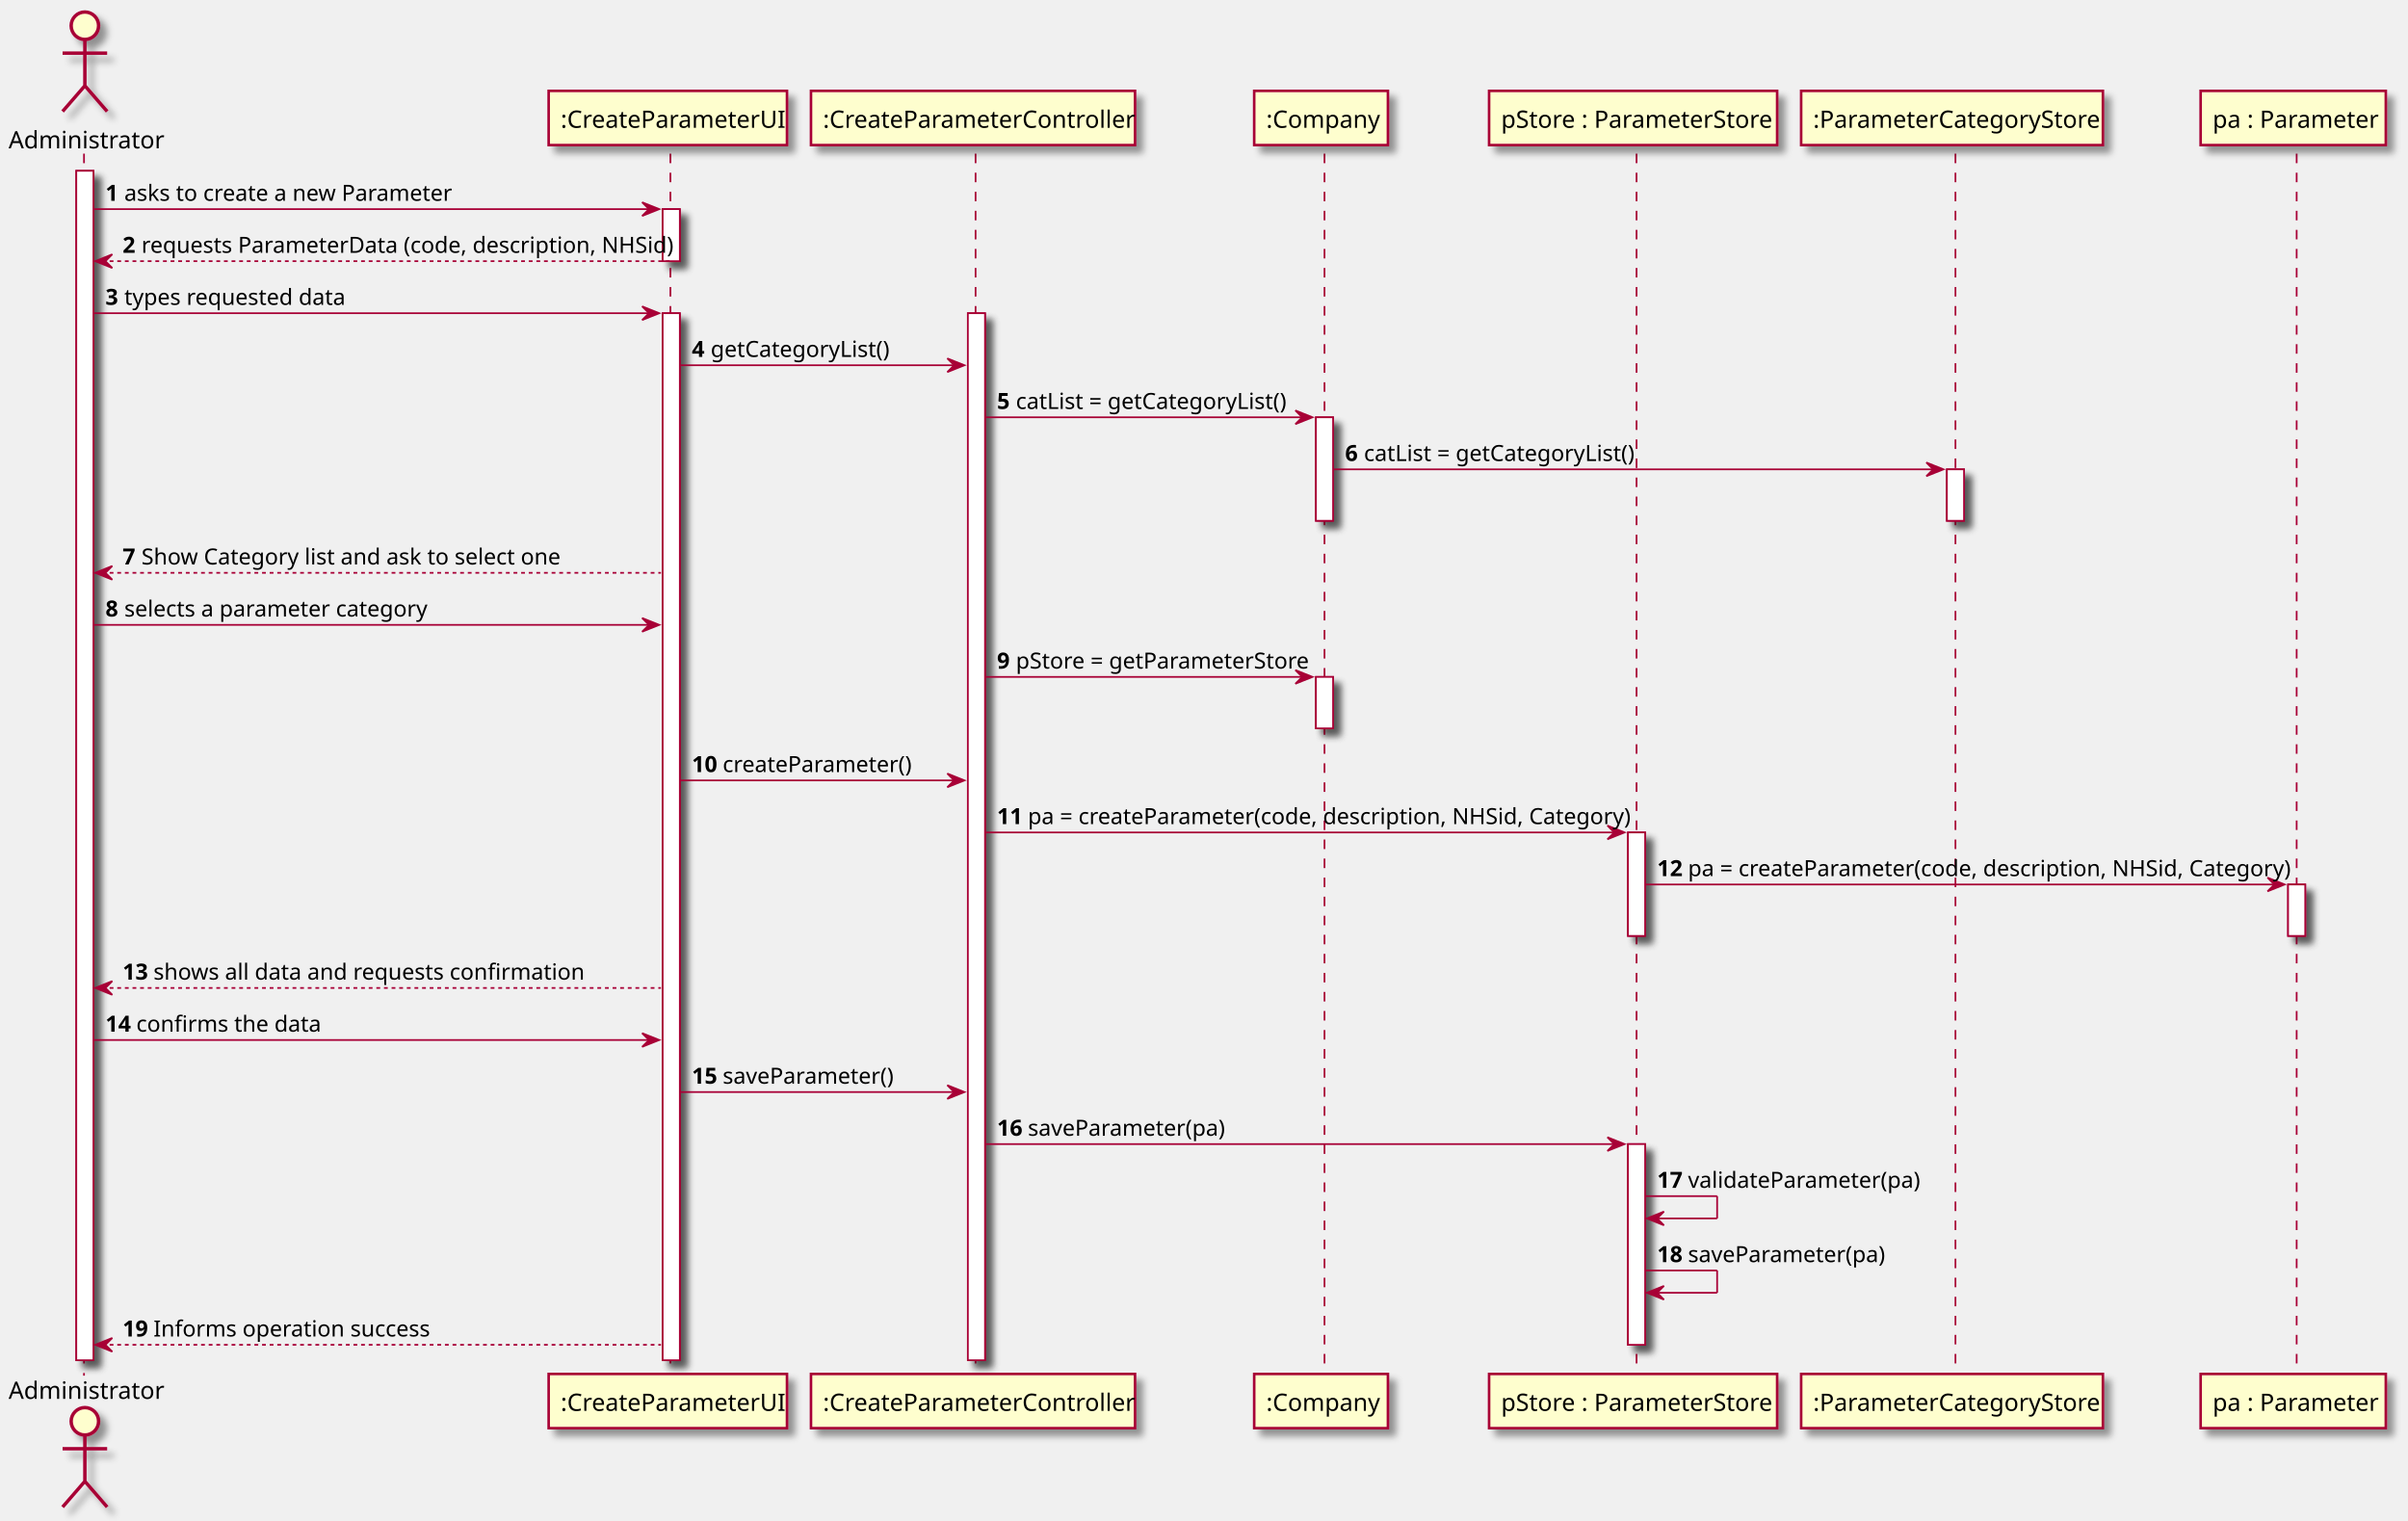
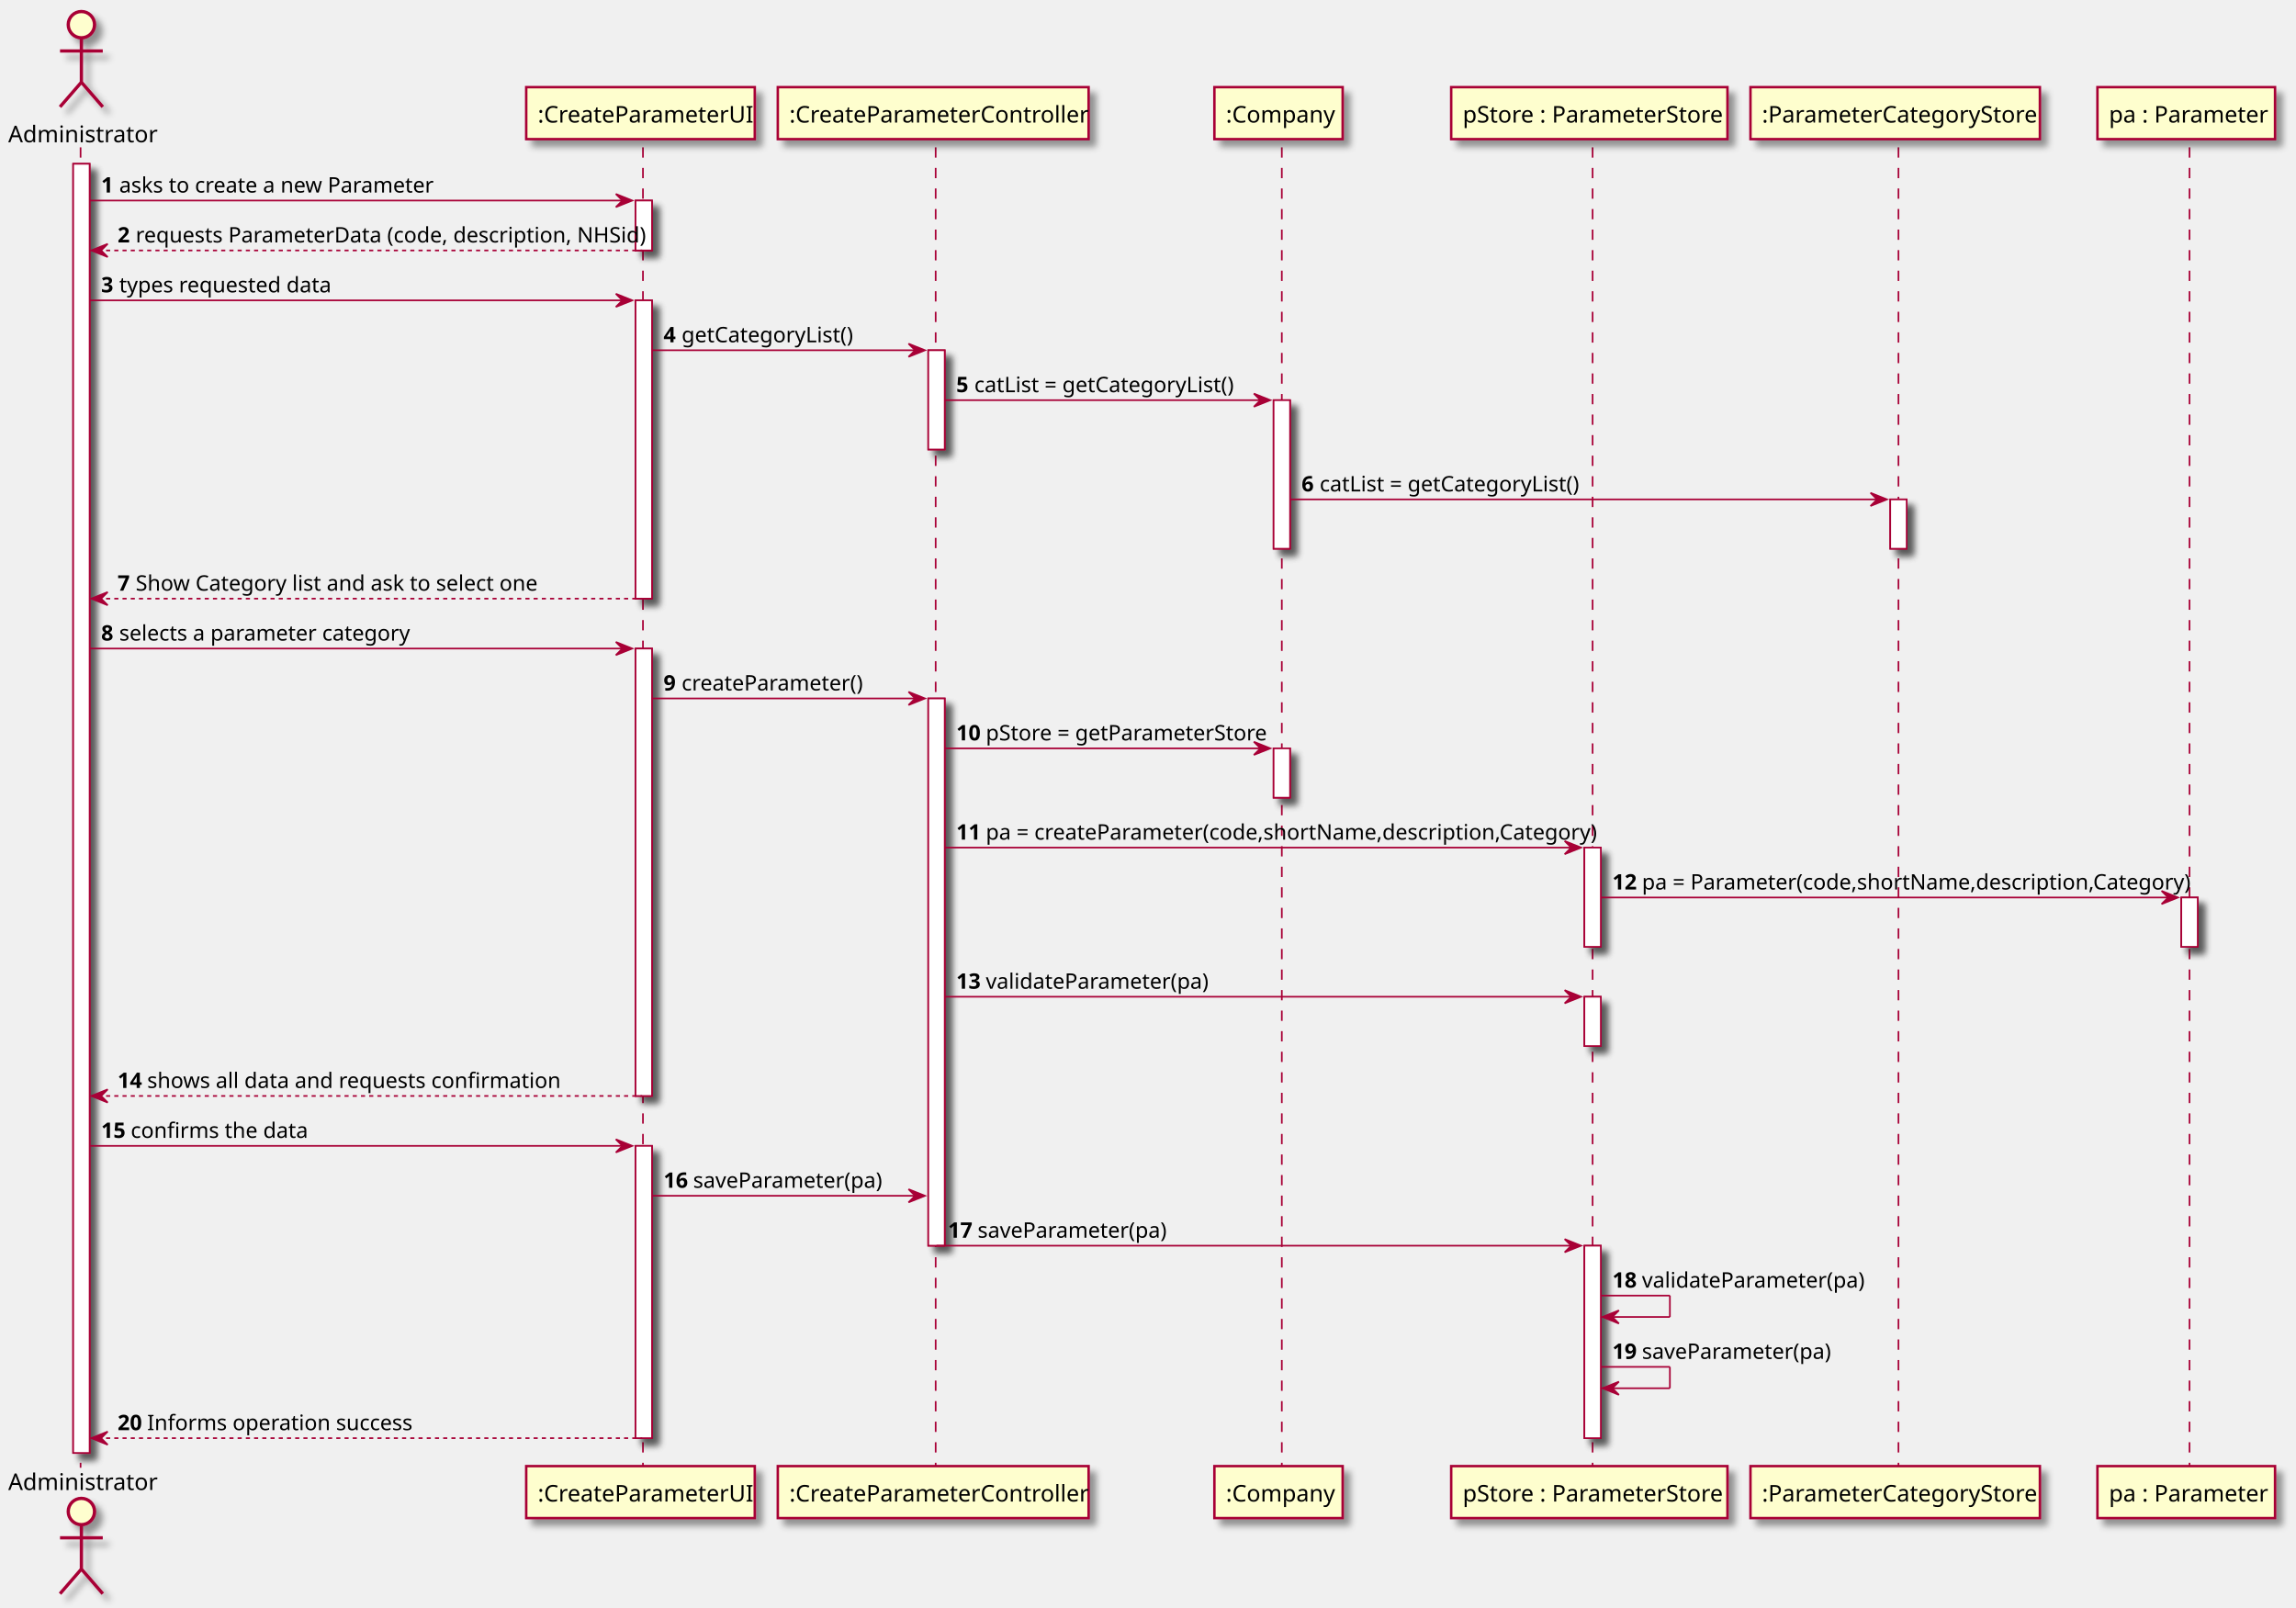
- <svg xmlns="http://www.w3.org/2000/svg" contentScriptType="application/ecmascript" contentStyleType="text/css" height="798.3px" preserveAspectRatio="none" style="width:1264px;height:798px;" version="1.1" viewBox="0 0 1264 798" width="1264.5px" zoomAndPan="magnify">
+ <svg xmlns="http://www.w3.org/2000/svg" contentScriptType="application/ecmascript" contentStyleType="text/css" height="782.4px" preserveAspectRatio="none" style="width:1117px;height:782px;" version="1.1" viewBox="0 0 1117 782" width="1117.6px" zoomAndPan="magnify">
  <defs>
-     <filter height="300%" id="foco5n15mwvui" width="300%" x="-1" y="-1">
-       <feGaussianBlur result="blurOut" stdDeviation="1.8" />
+     <filter height="300%" id="f11ubrimwa6bqv" width="300%" x="-1" y="-1">
+       <feGaussianBlur result="blurOut" stdDeviation="1.6" />
      <feColorMatrix in="blurOut" result="blurOut2" type="matrix" values="0 0 0 0 0 0 0 0 0 0 0 0 0 0 0 0 0 0 .4 0" />
-       <feOffset dx="3.6" dy="3.6" in="blurOut2" result="blurOut3" />
+       <feOffset dx="3.2" dy="3.2" in="blurOut2" result="blurOut3" />
      <feBlend in="SourceGraphic" in2="blurOut3" mode="normal" />
    </filter>
  </defs>
  <g>
-     <rect fill="#FFFFFF" filter="url(#foco5n15mwvui)" height="624.312" style="stroke:#A80036;stroke-width:0.9;" width="9" x="40.05" y="89.648" />
-     <rect fill="#FFFFFF" filter="url(#foco5n15mwvui)" height="27.316" style="stroke:#A80036;stroke-width:0.9;" width="9" x="347.85" y="109.765" />
-     <rect fill="#FFFFFF" filter="url(#foco5n15mwvui)" height="549.562" style="stroke:#A80036;stroke-width:0.9;" width="9" x="347.85" y="164.398" />
-     <rect fill="#FFFFFF" filter="url(#foco5n15mwvui)" height="549.562" style="stroke:#A80036;stroke-width:0.9;" width="9" x="508.05" y="164.398" />
-     <rect fill="#FFFFFF" filter="url(#foco5n15mwvui)" height="54.316" style="stroke:#A80036;stroke-width:0.9;" width="9" x="690.75" y="219.03" />
-     <rect fill="#FFFFFF" filter="url(#foco5n15mwvui)" height="27" style="stroke:#A80036;stroke-width:0.9;" width="9" x="690.75" y="355.296" />
-     <rect fill="#FFFFFF" filter="url(#foco5n15mwvui)" height="54.316" style="stroke:#A80036;stroke-width:0.9;" width="9" x="854.55" y="436.929" />
-     <rect fill="#FFFFFF" filter="url(#foco5n15mwvui)" height="105.349" style="stroke:#A80036;stroke-width:0.9;" width="9" x="854.55" y="600.511" />
-     <rect fill="#FFFFFF" filter="url(#foco5n15mwvui)" height="27" style="stroke:#A80036;stroke-width:0.9;" width="9" x="1021.95" y="246.347" />
-     <rect fill="#FFFFFF" filter="url(#foco5n15mwvui)" height="27" style="stroke:#A80036;stroke-width:0.9;" width="9" x="1201.05" y="464.245" />
-     <line style="stroke:#A80036;stroke-width:0.9;stroke-dasharray:5.0,5.0;" x1="44.1" x2="44.1" y1="80.648" y2="722.06" />
-     <line style="stroke:#A80036;stroke-width:0.9;stroke-dasharray:5.0,5.0;" x1="351.9" x2="351.9" y1="80.648" y2="722.06" />
-     <line style="stroke:#A80036;stroke-width:0.9;stroke-dasharray:5.0,5.0;" x1="512.1" x2="512.1" y1="80.648" y2="722.06" />
-     <line style="stroke:#A80036;stroke-width:0.9;stroke-dasharray:5.0,5.0;" x1="695.25" x2="695.25" y1="80.648" y2="722.06" />
-     <line style="stroke:#A80036;stroke-width:0.9;stroke-dasharray:5.0,5.0;" x1="859.05" x2="859.05" y1="80.648" y2="722.06" />
-     <line style="stroke:#A80036;stroke-width:0.9;stroke-dasharray:5.0,5.0;" x1="1026.45" x2="1026.45" y1="80.648" y2="722.06" />
-     <line style="stroke:#A80036;stroke-width:0.9;stroke-dasharray:5.0,5.0;" x1="1205.55" x2="1205.55" y1="80.648" y2="722.06" />
-     <text fill="#000000" font-family="sans-serif" font-size="12.6" lengthAdjust="spacing" textLength="74.7" x="4.5" y="77.88">Administrator</text>
-     <ellipse cx="44.55" cy="13.5" fill="#FEFECE" filter="url(#foco5n15mwvui)" rx="7.2" ry="7.2" style="stroke:#A80036;stroke-width:1.8;" />
-     <path d="M44.55,20.7 L44.55,45 M32.85,27.9 L56.25,27.9 M44.55,45 L32.85,58.5 M44.55,45 L56.25,58.5 " fill="none" filter="url(#foco5n15mwvui)" style="stroke:#A80036;stroke-width:1.8;" />
-     <text fill="#000000" font-family="sans-serif" font-size="12.6" lengthAdjust="spacing" textLength="74.7" x="4.5" y="734.24">Administrator</text>
-     <ellipse cx="44.55" cy="746.009" fill="#FEFECE" filter="url(#foco5n15mwvui)" rx="7.2" ry="7.2" style="stroke:#A80036;stroke-width:1.8;" />
-     <path d="M44.55,753.209 L44.55,777.509 M32.85,760.409 L56.25,760.409 M44.55,777.509 L32.85,791.009 M44.55,777.509 L56.25,791.009 " fill="none" filter="url(#foco5n15mwvui)" style="stroke:#A80036;stroke-width:1.8;" />
-     <rect fill="#FEFECE" filter="url(#foco5n15mwvui)" height="28.448" style="stroke:#A80036;stroke-width:1.35;" width="125.1" x="288" y="47.7" />
-     <text fill="#000000" font-family="sans-serif" font-size="12.6" lengthAdjust="spacing" textLength="112.5" x="294.3" y="67.08">:CreateParameterUI</text>
-     <rect fill="#FEFECE" filter="url(#foco5n15mwvui)" height="28.448" style="stroke:#A80036;stroke-width:1.35;" width="125.1" x="288" y="721.16" />
-     <text fill="#000000" font-family="sans-serif" font-size="12.6" lengthAdjust="spacing" textLength="112.5" x="294.3" y="740.54">:CreateParameterUI</text>
-     <rect fill="#FEFECE" filter="url(#foco5n15mwvui)" height="28.448" style="stroke:#A80036;stroke-width:1.35;" width="170.1" x="425.7" y="47.7" />
-     <text fill="#000000" font-family="sans-serif" font-size="12.6" lengthAdjust="spacing" textLength="157.5" x="432" y="67.08">:CreateParameterController</text>
-     <rect fill="#FEFECE" filter="url(#foco5n15mwvui)" height="28.448" style="stroke:#A80036;stroke-width:1.35;" width="170.1" x="425.7" y="721.16" />
-     <text fill="#000000" font-family="sans-serif" font-size="12.6" lengthAdjust="spacing" textLength="157.5" x="432" y="740.54">:CreateParameterController</text>
-     <rect fill="#FEFECE" filter="url(#foco5n15mwvui)" height="28.448" style="stroke:#A80036;stroke-width:1.35;" width="70.2" x="658.35" y="47.7" />
-     <text fill="#000000" font-family="sans-serif" font-size="12.6" lengthAdjust="spacing" textLength="57.6" x="664.65" y="67.08">:Company</text>
-     <rect fill="#FEFECE" filter="url(#foco5n15mwvui)" height="28.448" style="stroke:#A80036;stroke-width:1.35;" width="70.2" x="658.35" y="721.16" />
-     <text fill="#000000" font-family="sans-serif" font-size="12.6" lengthAdjust="spacing" textLength="57.6" x="664.65" y="740.54">:Company</text>
-     <rect fill="#FEFECE" filter="url(#foco5n15mwvui)" height="28.448" style="stroke:#A80036;stroke-width:1.35;" width="151.2" x="781.65" y="47.7" />
-     <text fill="#000000" font-family="sans-serif" font-size="12.6" lengthAdjust="spacing" textLength="138.6" x="787.95" y="67.08">pStore : ParameterStore</text>
-     <rect fill="#FEFECE" filter="url(#foco5n15mwvui)" height="28.448" style="stroke:#A80036;stroke-width:1.35;" width="151.2" x="781.65" y="721.16" />
-     <text fill="#000000" font-family="sans-serif" font-size="12.6" lengthAdjust="spacing" textLength="138.6" x="787.95" y="740.54">pStore : ParameterStore</text>
-     <rect fill="#FEFECE" filter="url(#foco5n15mwvui)" height="28.448" style="stroke:#A80036;stroke-width:1.35;" width="158.4" x="945.45" y="47.7" />
-     <text fill="#000000" font-family="sans-serif" font-size="12.6" lengthAdjust="spacing" textLength="145.8" x="951.75" y="67.08">:ParameterCategoryStore</text>
-     <rect fill="#FEFECE" filter="url(#foco5n15mwvui)" height="28.448" style="stroke:#A80036;stroke-width:1.35;" width="158.4" x="945.45" y="721.16" />
-     <text fill="#000000" font-family="sans-serif" font-size="12.6" lengthAdjust="spacing" textLength="145.8" x="951.75" y="740.54">:ParameterCategoryStore</text>
-     <rect fill="#FEFECE" filter="url(#foco5n15mwvui)" height="28.448" style="stroke:#A80036;stroke-width:1.35;" width="97.2" x="1155.15" y="47.7" />
-     <text fill="#000000" font-family="sans-serif" font-size="12.6" lengthAdjust="spacing" textLength="84.6" x="1161.45" y="67.08">pa : Parameter</text>
-     <rect fill="#FEFECE" filter="url(#foco5n15mwvui)" height="28.448" style="stroke:#A80036;stroke-width:1.35;" width="97.2" x="1155.15" y="721.16" />
-     <text fill="#000000" font-family="sans-serif" font-size="12.6" lengthAdjust="spacing" textLength="84.6" x="1161.45" y="740.54">pa : Parameter</text>
-     <rect fill="#FFFFFF" filter="url(#foco5n15mwvui)" height="624.312" style="stroke:#A80036;stroke-width:0.9;" width="9" x="40.05" y="89.648" />
-     <rect fill="#FFFFFF" filter="url(#foco5n15mwvui)" height="27.316" style="stroke:#A80036;stroke-width:0.9;" width="9" x="347.85" y="109.765" />
-     <rect fill="#FFFFFF" filter="url(#foco5n15mwvui)" height="549.562" style="stroke:#A80036;stroke-width:0.9;" width="9" x="347.85" y="164.398" />
-     <rect fill="#FFFFFF" filter="url(#foco5n15mwvui)" height="549.562" style="stroke:#A80036;stroke-width:0.9;" width="9" x="508.05" y="164.398" />
-     <rect fill="#FFFFFF" filter="url(#foco5n15mwvui)" height="54.316" style="stroke:#A80036;stroke-width:0.9;" width="9" x="690.75" y="219.03" />
-     <rect fill="#FFFFFF" filter="url(#foco5n15mwvui)" height="27" style="stroke:#A80036;stroke-width:0.9;" width="9" x="690.75" y="355.296" />
-     <rect fill="#FFFFFF" filter="url(#foco5n15mwvui)" height="54.316" style="stroke:#A80036;stroke-width:0.9;" width="9" x="854.55" y="436.929" />
-     <rect fill="#FFFFFF" filter="url(#foco5n15mwvui)" height="105.349" style="stroke:#A80036;stroke-width:0.9;" width="9" x="854.55" y="600.511" />
-     <rect fill="#FFFFFF" filter="url(#foco5n15mwvui)" height="27" style="stroke:#A80036;stroke-width:0.9;" width="9" x="1021.95" y="246.347" />
-     <rect fill="#FFFFFF" filter="url(#foco5n15mwvui)" height="27" style="stroke:#A80036;stroke-width:0.9;" width="9" x="1201.05" y="464.245" />
-     <polygon fill="#A80036" points="337.05,106.165,346.05,109.765,337.05,113.365,340.65,109.765" style="stroke:#A80036;stroke-width:0.9;" />
-     <line style="stroke:#A80036;stroke-width:0.9;" x1="49.05" x2="342.45" y1="109.765" y2="109.765" />
-     <text fill="#000000" font-family="sans-serif" font-size="11.7" font-weight="bold" lengthAdjust="spacing" textLength="6.3" x="55.35" y="105.394">1</text>
-     <text fill="#000000" font-family="sans-serif" font-size="11.7" lengthAdjust="spacing" textLength="166.5" x="65.25" y="105.394">asks to create a new Parameter</text>
-     <polygon fill="#A80036" points="58.95,133.481,49.95,137.081,58.95,140.681,55.35,137.081" style="stroke:#A80036;stroke-width:0.9;" />
-     <line style="stroke:#A80036;stroke-width:0.9;stroke-dasharray:2.0,2.0;" x1="53.55" x2="351.45" y1="137.081" y2="137.081" />
-     <text fill="#000000" font-family="sans-serif" font-size="11.7" font-weight="bold" lengthAdjust="spacing" textLength="6.3" x="64.35" y="132.71">2</text>
-     <text fill="#000000" font-family="sans-serif" font-size="11.7" lengthAdjust="spacing" textLength="267.3" x="74.25" y="132.71">requests ParameterData (code, description, NHSid)</text>
-     <polygon fill="#A80036" points="337.05,160.798,346.05,164.398,337.05,167.998,340.65,164.398" style="stroke:#A80036;stroke-width:0.9;" />
-     <line style="stroke:#A80036;stroke-width:0.9;" x1="49.05" x2="342.45" y1="164.398" y2="164.398" />
-     <text fill="#000000" font-family="sans-serif" font-size="11.7" font-weight="bold" lengthAdjust="spacing" textLength="6.3" x="55.35" y="160.027">3</text>
-     <text fill="#000000" font-family="sans-serif" font-size="11.7" lengthAdjust="spacing" textLength="109.8" x="65.25" y="160.027">types requested data</text>
-     <polygon fill="#A80036" points="497.25,188.114,506.25,191.714,497.25,195.314,500.85,191.714" style="stroke:#A80036;stroke-width:0.9;" />
-     <line style="stroke:#A80036;stroke-width:0.9;" x1="356.85" x2="502.65" y1="191.714" y2="191.714" />
-     <text fill="#000000" font-family="sans-serif" font-size="11.7" font-weight="bold" lengthAdjust="spacing" textLength="6.3" x="363.15" y="187.343">4</text>
-     <text fill="#000000" font-family="sans-serif" font-size="11.7" lengthAdjust="spacing" textLength="89.1" x="373.05" y="187.343">getCategoryList()</text>
-     <polygon fill="#A80036" points="679.95,215.43,688.95,219.03,679.95,222.631,683.55,219.03" style="stroke:#A80036;stroke-width:0.9;" />
-     <line style="stroke:#A80036;stroke-width:0.9;" x1="517.05" x2="685.35" y1="219.03" y2="219.03" />
-     <text fill="#000000" font-family="sans-serif" font-size="11.7" font-weight="bold" lengthAdjust="spacing" textLength="6.3" x="523.35" y="214.66">5</text>
-     <text fill="#000000" font-family="sans-serif" font-size="11.7" lengthAdjust="spacing" textLength="138.6" x="533.25" y="214.66">catList = getCategoryList()</text>
-     <polygon fill="#A80036" points="1011.15,242.747,1020.15,246.347,1011.15,249.947,1014.75,246.347" style="stroke:#A80036;stroke-width:0.9;" />
-     <line style="stroke:#A80036;stroke-width:0.9;" x1="699.75" x2="1016.55" y1="246.347" y2="246.347" />
-     <text fill="#000000" font-family="sans-serif" font-size="11.7" font-weight="bold" lengthAdjust="spacing" textLength="6.3" x="706.05" y="241.976">6</text>
-     <text fill="#000000" font-family="sans-serif" font-size="11.7" lengthAdjust="spacing" textLength="138.6" x="715.95" y="241.976">catList = getCategoryList()</text>
-     <polygon fill="#A80036" points="58.95,297.063,49.95,300.663,58.95,304.263,55.35,300.663" style="stroke:#A80036;stroke-width:0.9;" />
-     <line style="stroke:#A80036;stroke-width:0.9;stroke-dasharray:2.0,2.0;" x1="53.55" x2="346.95" y1="300.663" y2="300.663" />
-     <text fill="#000000" font-family="sans-serif" font-size="11.7" font-weight="bold" lengthAdjust="spacing" textLength="6.3" x="64.35" y="296.293">7</text>
-     <text fill="#000000" font-family="sans-serif" font-size="11.7" lengthAdjust="spacing" textLength="214.2" x="74.25" y="296.293">Show Category list and ask to select one</text>
-     <polygon fill="#A80036" points="337.05,324.38,346.05,327.98,337.05,331.58,340.65,327.98" style="stroke:#A80036;stroke-width:0.9;" />
-     <line style="stroke:#A80036;stroke-width:0.9;" x1="49.05" x2="342.45" y1="327.98" y2="327.98" />
-     <text fill="#000000" font-family="sans-serif" font-size="11.7" font-weight="bold" lengthAdjust="spacing" textLength="6.3" x="55.35" y="323.609">8</text>
-     <text fill="#000000" font-family="sans-serif" font-size="11.7" lengthAdjust="spacing" textLength="152.1" x="65.25" y="323.609">selects a parameter category</text>
-     <polygon fill="#A80036" points="679.95,351.696,688.95,355.296,679.95,358.896,683.55,355.296" style="stroke:#A80036;stroke-width:0.9;" />
-     <line style="stroke:#A80036;stroke-width:0.9;" x1="517.05" x2="685.35" y1="355.296" y2="355.296" />
-     <text fill="#000000" font-family="sans-serif" font-size="11.7" font-weight="bold" lengthAdjust="spacing" textLength="6.3" x="523.35" y="350.925">9</text>
-     <text fill="#000000" font-family="sans-serif" font-size="11.7" lengthAdjust="spacing" textLength="146.7" x="533.25" y="350.925">pStore = getParameterStore</text>
-     <polygon fill="#A80036" points="497.25,406.012,506.25,409.613,497.25,413.212,500.85,409.613" style="stroke:#A80036;stroke-width:0.9;" />
-     <line style="stroke:#A80036;stroke-width:0.9;" x1="356.85" x2="502.65" y1="409.613" y2="409.613" />
-     <text fill="#000000" font-family="sans-serif" font-size="11.7" font-weight="bold" lengthAdjust="spacing" textLength="12.6" x="363.15" y="405.242">10</text>
-     <text fill="#000000" font-family="sans-serif" font-size="11.7" lengthAdjust="spacing" textLength="93.6" x="379.35" y="405.242">createParameter()</text>
-     <polygon fill="#A80036" points="843.75,433.329,852.75,436.929,843.75,440.529,847.35,436.929" style="stroke:#A80036;stroke-width:0.9;" />
-     <line style="stroke:#A80036;stroke-width:0.9;" x1="517.05" x2="849.15" y1="436.929" y2="436.929" />
-     <text fill="#000000" font-family="sans-serif" font-size="11.7" font-weight="bold" lengthAdjust="spacing" textLength="12.6" x="523.35" y="432.558">11</text>
-     <text fill="#000000" font-family="sans-serif" font-size="11.7" lengthAdjust="spacing" textLength="304.2" x="539.55" y="432.558">pa = createParameter(code, description, NHSid, Category)</text>
-     <polygon fill="#A80036" points="1190.25,460.645,1199.25,464.245,1190.25,467.845,1193.85,464.245" style="stroke:#A80036;stroke-width:0.9;" />
-     <line style="stroke:#A80036;stroke-width:0.9;" x1="863.55" x2="1195.65" y1="464.245" y2="464.245" />
-     <text fill="#000000" font-family="sans-serif" font-size="11.7" font-weight="bold" lengthAdjust="spacing" textLength="12.6" x="869.85" y="459.875">12</text>
-     <text fill="#000000" font-family="sans-serif" font-size="11.7" lengthAdjust="spacing" textLength="304.2" x="886.05" y="459.875">pa = createParameter(code, description, NHSid, Category)</text>
-     <polygon fill="#A80036" points="58.95,514.962,49.95,518.562,58.95,522.162,55.35,518.562" style="stroke:#A80036;stroke-width:0.9;" />
-     <line style="stroke:#A80036;stroke-width:0.9;stroke-dasharray:2.0,2.0;" x1="53.55" x2="346.95" y1="518.562" y2="518.562" />
-     <text fill="#000000" font-family="sans-serif" font-size="11.7" font-weight="bold" lengthAdjust="spacing" textLength="12.6" x="64.35" y="514.191">13</text>
-     <text fill="#000000" font-family="sans-serif" font-size="11.7" lengthAdjust="spacing" textLength="212.4" x="80.55" y="514.191">shows all data and requests confirmation</text>
-     <polygon fill="#A80036" points="337.05,542.278,346.05,545.878,337.05,549.478,340.65,545.878" style="stroke:#A80036;stroke-width:0.9;" />
-     <line style="stroke:#A80036;stroke-width:0.9;" x1="49.05" x2="342.45" y1="545.878" y2="545.878" />
-     <text fill="#000000" font-family="sans-serif" font-size="11.7" font-weight="bold" lengthAdjust="spacing" textLength="12.6" x="55.35" y="541.507">14</text>
-     <text fill="#000000" font-family="sans-serif" font-size="11.7" lengthAdjust="spacing" textLength="90" x="71.55" y="541.507">confirms the data</text>
-     <polygon fill="#A80036" points="497.25,569.595,506.25,573.194,497.25,576.794,500.85,573.194" style="stroke:#A80036;stroke-width:0.9;" />
-     <line style="stroke:#A80036;stroke-width:0.9;" x1="356.85" x2="502.65" y1="573.194" y2="573.194" />
-     <text fill="#000000" font-family="sans-serif" font-size="11.7" font-weight="bold" lengthAdjust="spacing" textLength="12.6" x="363.15" y="568.824">15</text>
-     <text fill="#000000" font-family="sans-serif" font-size="11.7" lengthAdjust="spacing" textLength="84.6" x="379.35" y="568.824">saveParameter()</text>
-     <polygon fill="#A80036" points="843.75,596.911,852.75,600.511,843.75,604.111,847.35,600.511" style="stroke:#A80036;stroke-width:0.9;" />
-     <line style="stroke:#A80036;stroke-width:0.9;" x1="517.05" x2="849.15" y1="600.511" y2="600.511" />
-     <text fill="#000000" font-family="sans-serif" font-size="11.7" font-weight="bold" lengthAdjust="spacing" textLength="12.6" x="523.35" y="596.14">16</text>
-     <text fill="#000000" font-family="sans-serif" font-size="11.7" lengthAdjust="spacing" textLength="97.2" x="539.55" y="596.14">saveParameter(pa)</text>
-     <line style="stroke:#A80036;stroke-width:0.9;" x1="863.55" x2="901.35" y1="627.827" y2="627.827" />
-     <line style="stroke:#A80036;stroke-width:0.9;" x1="901.35" x2="901.35" y1="627.827" y2="639.527" />
-     <line style="stroke:#A80036;stroke-width:0.9;" x1="864.45" x2="901.35" y1="639.527" y2="639.527" />
-     <polygon fill="#A80036" points="873.45,635.927,864.45,639.527,873.45,643.127,869.85,639.527" style="stroke:#A80036;stroke-width:0.9;" />
-     <text fill="#000000" font-family="sans-serif" font-size="11.7" font-weight="bold" lengthAdjust="spacing" textLength="12.6" x="869.85" y="623.457">17</text>
-     <text fill="#000000" font-family="sans-serif" font-size="11.7" lengthAdjust="spacing" textLength="112.5" x="886.05" y="623.457">validateParameter(pa)</text>
-     <line style="stroke:#A80036;stroke-width:0.9;" x1="863.55" x2="901.35" y1="666.844" y2="666.844" />
-     <line style="stroke:#A80036;stroke-width:0.9;" x1="901.35" x2="901.35" y1="666.844" y2="678.544" />
-     <line style="stroke:#A80036;stroke-width:0.9;" x1="864.45" x2="901.35" y1="678.544" y2="678.544" />
-     <polygon fill="#A80036" points="873.45,674.944,864.45,678.544,873.45,682.144,869.85,678.544" style="stroke:#A80036;stroke-width:0.9;" />
-     <text fill="#000000" font-family="sans-serif" font-size="11.7" font-weight="bold" lengthAdjust="spacing" textLength="12.6" x="869.85" y="662.473">18</text>
-     <text fill="#000000" font-family="sans-serif" font-size="11.7" lengthAdjust="spacing" textLength="97.2" x="886.05" y="662.473">saveParameter(pa)</text>
-     <polygon fill="#A80036" points="58.95,702.26,49.95,705.86,58.95,709.46,55.35,705.86" style="stroke:#A80036;stroke-width:0.9;" />
-     <line style="stroke:#A80036;stroke-width:0.9;stroke-dasharray:2.0,2.0;" x1="53.55" x2="346.95" y1="705.86" y2="705.86" />
-     <text fill="#000000" font-family="sans-serif" font-size="11.7" font-weight="bold" lengthAdjust="spacing" textLength="12.6" x="64.35" y="701.489">19</text>
-     <text fill="#000000" font-family="sans-serif" font-size="11.7" lengthAdjust="spacing" textLength="136.8" x="80.55" y="701.489">Informs operation success</text>
+     <rect fill="#FFFFFF" filter="url(#f11ubrimwa6bqv)" height="627.225" style="stroke:#A80036;stroke-width:0.8;" width="8" x="35.6" y="79.688" />
+     <rect fill="#FFFFFF" filter="url(#f11ubrimwa6bqv)" height="24.281" style="stroke:#A80036;stroke-width:0.8;" width="8" x="309.2" y="97.569" />
+     <rect fill="#FFFFFF" filter="url(#f11ubrimwa6bqv)" height="145.125" style="stroke:#A80036;stroke-width:0.8;" width="8" x="309.2" y="146.131" />
+     <rect fill="#FFFFFF" filter="url(#f11ubrimwa6bqv)" height="217.688" style="stroke:#A80036;stroke-width:0.8;" width="8" x="309.2" y="315.538" />
+     <rect fill="#FFFFFF" filter="url(#f11ubrimwa6bqv)" height="142.206" style="stroke:#A80036;stroke-width:0.8;" width="8" x="309.2" y="557.506" />
+     <rect fill="#FFFFFF" filter="url(#f11ubrimwa6bqv)" height="48.281" style="stroke:#A80036;stroke-width:0.8;" width="8" x="451.6" y="170.412" />
+     <rect fill="#FFFFFF" filter="url(#f11ubrimwa6bqv)" height="266.25" style="stroke:#A80036;stroke-width:0.8;" width="8" x="451.6" y="339.819" />
+     <rect fill="#FFFFFF" filter="url(#f11ubrimwa6bqv)" height="72.281" style="stroke:#A80036;stroke-width:0.8;" width="8" x="619.6" y="194.694" />
+     <rect fill="#FFFFFF" filter="url(#f11ubrimwa6bqv)" height="24" style="stroke:#A80036;stroke-width:0.8;" width="8" x="619.6" y="364.1" />
+     <rect fill="#FFFFFF" filter="url(#f11ubrimwa6bqv)" height="48.281" style="stroke:#A80036;stroke-width:0.8;" width="8" x="770.8" y="412.381" />
+     <rect fill="#FFFFFF" filter="url(#f11ubrimwa6bqv)" height="24" style="stroke:#A80036;stroke-width:0.8;" width="8" x="770.8" y="484.944" />
+     <rect fill="#FFFFFF" filter="url(#f11ubrimwa6bqv)" height="93.644" style="stroke:#A80036;stroke-width:0.8;" width="8" x="770.8" y="606.069" />
+     <rect fill="#FFFFFF" filter="url(#f11ubrimwa6bqv)" height="24" style="stroke:#A80036;stroke-width:0.8;" width="8" x="919.6" y="242.975" />
+     <rect fill="#FFFFFF" filter="url(#f11ubrimwa6bqv)" height="24" style="stroke:#A80036;stroke-width:0.8;" width="8" x="1061.2" y="436.663" />
+     <line style="stroke:#A80036;stroke-width:0.8;stroke-dasharray:5.0,5.0;" x1="39.2" x2="39.2" y1="71.688" y2="714.112" />
+     <line style="stroke:#A80036;stroke-width:0.8;stroke-dasharray:5.0,5.0;" x1="312.8" x2="312.8" y1="71.688" y2="714.112" />
+     <line style="stroke:#A80036;stroke-width:0.8;stroke-dasharray:5.0,5.0;" x1="455.2" x2="455.2" y1="71.688" y2="714.112" />
+     <line style="stroke:#A80036;stroke-width:0.8;stroke-dasharray:5.0,5.0;" x1="623.6" x2="623.6" y1="71.688" y2="714.112" />
+     <line style="stroke:#A80036;stroke-width:0.8;stroke-dasharray:5.0,5.0;" x1="774.8" x2="774.8" y1="71.688" y2="714.112" />
+     <line style="stroke:#A80036;stroke-width:0.8;stroke-dasharray:5.0,5.0;" x1="923.6" x2="923.6" y1="71.688" y2="714.112" />
+     <line style="stroke:#A80036;stroke-width:0.8;stroke-dasharray:5.0,5.0;" x1="1065.2" x2="1065.2" y1="71.688" y2="714.112" />
+     <text fill="#000000" font-family="sans-serif" font-size="11.2" lengthAdjust="spacing" textLength="66.4" x="4" y="69.227">Administrator</text>
+     <ellipse cx="39.6" cy="12" fill="#FEFECE" filter="url(#f11ubrimwa6bqv)" rx="6.4" ry="6.4" style="stroke:#A80036;stroke-width:1.6;" />
+     <path d="M39.6,18.4 L39.6,40 M29.2,24.8 L50,24.8 M39.6,40 L29.2,52 M39.6,40 L50,52 " fill="none" filter="url(#f11ubrimwa6bqv)" style="stroke:#A80036;stroke-width:1.6;" />
+     <text fill="#000000" font-family="sans-serif" font-size="11.2" lengthAdjust="spacing" textLength="66.4" x="4" y="724.939">Administrator</text>
+     <ellipse cx="39.6" cy="735.4" fill="#FEFECE" filter="url(#f11ubrimwa6bqv)" rx="6.4" ry="6.4" style="stroke:#A80036;stroke-width:1.6;" />
+     <path d="M39.6,741.8 L39.6,763.4 M29.2,748.2 L50,748.2 M39.6,763.4 L29.2,775.4 M39.6,763.4 L50,775.4 " fill="none" filter="url(#f11ubrimwa6bqv)" style="stroke:#A80036;stroke-width:1.6;" />
+     <rect fill="#FEFECE" filter="url(#f11ubrimwa6bqv)" height="25.288" style="stroke:#A80036;stroke-width:1.2;" width="111.2" x="256" y="42.4" />
+     <text fill="#000000" font-family="sans-serif" font-size="11.2" lengthAdjust="spacing" textLength="100" x="261.6" y="59.627">:CreateParameterUI</text>
+     <rect fill="#FEFECE" filter="url(#f11ubrimwa6bqv)" height="25.288" style="stroke:#A80036;stroke-width:1.2;" width="111.2" x="256" y="713.312" />
+     <text fill="#000000" font-family="sans-serif" font-size="11.2" lengthAdjust="spacing" textLength="100" x="261.6" y="730.539">:CreateParameterUI</text>
+     <rect fill="#FEFECE" filter="url(#f11ubrimwa6bqv)" height="25.288" style="stroke:#A80036;stroke-width:1.2;" width="151.2" x="378.4" y="42.4" />
+     <text fill="#000000" font-family="sans-serif" font-size="11.2" lengthAdjust="spacing" textLength="140" x="384" y="59.627">:CreateParameterController</text>
+     <rect fill="#FEFECE" filter="url(#f11ubrimwa6bqv)" height="25.288" style="stroke:#A80036;stroke-width:1.2;" width="151.2" x="378.4" y="713.312" />
+     <text fill="#000000" font-family="sans-serif" font-size="11.2" lengthAdjust="spacing" textLength="140" x="384" y="730.539">:CreateParameterController</text>
+     <rect fill="#FEFECE" filter="url(#f11ubrimwa6bqv)" height="25.288" style="stroke:#A80036;stroke-width:1.2;" width="62.4" x="590.8" y="42.4" />
+     <text fill="#000000" font-family="sans-serif" font-size="11.2" lengthAdjust="spacing" textLength="51.2" x="596.4" y="59.627">:Company</text>
+     <rect fill="#FEFECE" filter="url(#f11ubrimwa6bqv)" height="25.288" style="stroke:#A80036;stroke-width:1.2;" width="62.4" x="590.8" y="713.312" />
+     <text fill="#000000" font-family="sans-serif" font-size="11.2" lengthAdjust="spacing" textLength="51.2" x="596.4" y="730.539">:Company</text>
+     <rect fill="#FEFECE" filter="url(#f11ubrimwa6bqv)" height="25.288" style="stroke:#A80036;stroke-width:1.2;" width="134.4" x="706" y="42.4" />
+     <text fill="#000000" font-family="sans-serif" font-size="11.2" lengthAdjust="spacing" textLength="123.2" x="711.6" y="59.627">pStore : ParameterStore</text>
+     <rect fill="#FEFECE" filter="url(#f11ubrimwa6bqv)" height="25.288" style="stroke:#A80036;stroke-width:1.2;" width="134.4" x="706" y="713.312" />
+     <text fill="#000000" font-family="sans-serif" font-size="11.2" lengthAdjust="spacing" textLength="123.2" x="711.6" y="730.539">pStore : ParameterStore</text>
+     <rect fill="#FEFECE" filter="url(#f11ubrimwa6bqv)" height="25.288" style="stroke:#A80036;stroke-width:1.2;" width="140.8" x="851.6" y="42.4" />
+     <text fill="#000000" font-family="sans-serif" font-size="11.2" lengthAdjust="spacing" textLength="129.6" x="857.2" y="59.627">:ParameterCategoryStore</text>
+     <rect fill="#FEFECE" filter="url(#f11ubrimwa6bqv)" height="25.288" style="stroke:#A80036;stroke-width:1.2;" width="140.8" x="851.6" y="713.312" />
+     <text fill="#000000" font-family="sans-serif" font-size="11.2" lengthAdjust="spacing" textLength="129.6" x="857.2" y="730.539">:ParameterCategoryStore</text>
+     <rect fill="#FEFECE" filter="url(#f11ubrimwa6bqv)" height="25.288" style="stroke:#A80036;stroke-width:1.2;" width="86.4" x="1020.4" y="42.4" />
+     <text fill="#000000" font-family="sans-serif" font-size="11.2" lengthAdjust="spacing" textLength="75.2" x="1026" y="59.627">pa : Parameter</text>
+     <rect fill="#FEFECE" filter="url(#f11ubrimwa6bqv)" height="25.288" style="stroke:#A80036;stroke-width:1.2;" width="86.4" x="1020.4" y="713.312" />
+     <text fill="#000000" font-family="sans-serif" font-size="11.2" lengthAdjust="spacing" textLength="75.2" x="1026" y="730.539">pa : Parameter</text>
+     <rect fill="#FFFFFF" filter="url(#f11ubrimwa6bqv)" height="627.225" style="stroke:#A80036;stroke-width:0.8;" width="8" x="35.6" y="79.688" />
+     <rect fill="#FFFFFF" filter="url(#f11ubrimwa6bqv)" height="24.281" style="stroke:#A80036;stroke-width:0.8;" width="8" x="309.2" y="97.569" />
+     <rect fill="#FFFFFF" filter="url(#f11ubrimwa6bqv)" height="145.125" style="stroke:#A80036;stroke-width:0.8;" width="8" x="309.2" y="146.131" />
+     <rect fill="#FFFFFF" filter="url(#f11ubrimwa6bqv)" height="217.688" style="stroke:#A80036;stroke-width:0.8;" width="8" x="309.2" y="315.538" />
+     <rect fill="#FFFFFF" filter="url(#f11ubrimwa6bqv)" height="142.206" style="stroke:#A80036;stroke-width:0.8;" width="8" x="309.2" y="557.506" />
+     <rect fill="#FFFFFF" filter="url(#f11ubrimwa6bqv)" height="48.281" style="stroke:#A80036;stroke-width:0.8;" width="8" x="451.6" y="170.412" />
+     <rect fill="#FFFFFF" filter="url(#f11ubrimwa6bqv)" height="266.25" style="stroke:#A80036;stroke-width:0.8;" width="8" x="451.6" y="339.819" />
+     <rect fill="#FFFFFF" filter="url(#f11ubrimwa6bqv)" height="72.281" style="stroke:#A80036;stroke-width:0.8;" width="8" x="619.6" y="194.694" />
+     <rect fill="#FFFFFF" filter="url(#f11ubrimwa6bqv)" height="24" style="stroke:#A80036;stroke-width:0.8;" width="8" x="619.6" y="364.1" />
+     <rect fill="#FFFFFF" filter="url(#f11ubrimwa6bqv)" height="48.281" style="stroke:#A80036;stroke-width:0.8;" width="8" x="770.8" y="412.381" />
+     <rect fill="#FFFFFF" filter="url(#f11ubrimwa6bqv)" height="24" style="stroke:#A80036;stroke-width:0.8;" width="8" x="770.8" y="484.944" />
+     <rect fill="#FFFFFF" filter="url(#f11ubrimwa6bqv)" height="93.644" style="stroke:#A80036;stroke-width:0.8;" width="8" x="770.8" y="606.069" />
+     <rect fill="#FFFFFF" filter="url(#f11ubrimwa6bqv)" height="24" style="stroke:#A80036;stroke-width:0.8;" width="8" x="919.6" y="242.975" />
+     <rect fill="#FFFFFF" filter="url(#f11ubrimwa6bqv)" height="24" style="stroke:#A80036;stroke-width:0.8;" width="8" x="1061.2" y="436.663" />
+     <polygon fill="#A80036" points="299.6,94.369,307.6,97.569,299.6,100.769,302.8,97.569" style="stroke:#A80036;stroke-width:0.8;" />
+     <line style="stroke:#A80036;stroke-width:0.8;" x1="43.6" x2="304.4" y1="97.569" y2="97.569" />
+     <text fill="#000000" font-family="sans-serif" font-size="10.4" font-weight="bold" lengthAdjust="spacing" textLength="5.6" x="49.2" y="93.684">1</text>
+     <text fill="#000000" font-family="sans-serif" font-size="10.4" lengthAdjust="spacing" textLength="148" x="58" y="93.684">asks to create a new Parameter</text>
+     <polygon fill="#A80036" points="52.4,118.65,44.4,121.85,52.4,125.05,49.2,121.85" style="stroke:#A80036;stroke-width:0.8;" />
+     <line style="stroke:#A80036;stroke-width:0.8;stroke-dasharray:2.0,2.0;" x1="47.6" x2="312.4" y1="121.85" y2="121.85" />
+     <text fill="#000000" font-family="sans-serif" font-size="10.4" font-weight="bold" lengthAdjust="spacing" textLength="5.6" x="57.2" y="117.965">2</text>
+     <text fill="#000000" font-family="sans-serif" font-size="10.4" lengthAdjust="spacing" textLength="237.6" x="66" y="117.965">requests ParameterData (code, description, NHSid)</text>
+     <polygon fill="#A80036" points="299.6,142.931,307.6,146.131,299.6,149.331,302.8,146.131" style="stroke:#A80036;stroke-width:0.8;" />
+     <line style="stroke:#A80036;stroke-width:0.8;" x1="43.6" x2="304.4" y1="146.131" y2="146.131" />
+     <text fill="#000000" font-family="sans-serif" font-size="10.4" font-weight="bold" lengthAdjust="spacing" textLength="5.6" x="49.2" y="142.246">3</text>
+     <text fill="#000000" font-family="sans-serif" font-size="10.4" lengthAdjust="spacing" textLength="97.6" x="58" y="142.246">types requested data</text>
+     <polygon fill="#A80036" points="442,167.213,450,170.412,442,173.613,445.2,170.412" style="stroke:#A80036;stroke-width:0.8;" />
+     <line style="stroke:#A80036;stroke-width:0.8;" x1="317.2" x2="446.8" y1="170.412" y2="170.412" />
+     <text fill="#000000" font-family="sans-serif" font-size="10.4" font-weight="bold" lengthAdjust="spacing" textLength="5.6" x="322.8" y="166.527">4</text>
+     <text fill="#000000" font-family="sans-serif" font-size="10.4" lengthAdjust="spacing" textLength="79.2" x="331.6" y="166.527">getCategoryList()</text>
+     <polygon fill="#A80036" points="610,191.494,618,194.694,610,197.894,613.2,194.694" style="stroke:#A80036;stroke-width:0.8;" />
+     <line style="stroke:#A80036;stroke-width:0.8;" x1="459.6" x2="614.8" y1="194.694" y2="194.694" />
+     <text fill="#000000" font-family="sans-serif" font-size="10.4" font-weight="bold" lengthAdjust="spacing" textLength="5.6" x="465.2" y="190.809">5</text>
+     <text fill="#000000" font-family="sans-serif" font-size="10.4" lengthAdjust="spacing" textLength="123.2" x="474" y="190.809">catList = getCategoryList()</text>
+     <polygon fill="#A80036" points="910,239.775,918,242.975,910,246.175,913.2,242.975" style="stroke:#A80036;stroke-width:0.8;" />
+     <line style="stroke:#A80036;stroke-width:0.8;" x1="627.6" x2="914.8" y1="242.975" y2="242.975" />
+     <text fill="#000000" font-family="sans-serif" font-size="10.4" font-weight="bold" lengthAdjust="spacing" textLength="5.6" x="633.2" y="239.09">6</text>
+     <text fill="#000000" font-family="sans-serif" font-size="10.4" lengthAdjust="spacing" textLength="123.2" x="642" y="239.09">catList = getCategoryList()</text>
+     <polygon fill="#A80036" points="52.4,288.056,44.4,291.256,52.4,294.456,49.2,291.256" style="stroke:#A80036;stroke-width:0.8;" />
+     <line style="stroke:#A80036;stroke-width:0.8;stroke-dasharray:2.0,2.0;" x1="47.6" x2="312.4" y1="291.256" y2="291.256" />
+     <text fill="#000000" font-family="sans-serif" font-size="10.4" font-weight="bold" lengthAdjust="spacing" textLength="5.6" x="57.2" y="287.371">7</text>
+     <text fill="#000000" font-family="sans-serif" font-size="10.4" lengthAdjust="spacing" textLength="190.4" x="66" y="287.371">Show Category list and ask to select one</text>
+     <polygon fill="#A80036" points="299.6,312.337,307.6,315.538,299.6,318.738,302.8,315.538" style="stroke:#A80036;stroke-width:0.8;" />
+     <line style="stroke:#A80036;stroke-width:0.8;" x1="43.6" x2="304.4" y1="315.538" y2="315.538" />
+     <text fill="#000000" font-family="sans-serif" font-size="10.4" font-weight="bold" lengthAdjust="spacing" textLength="5.6" x="49.2" y="311.652">8</text>
+     <text fill="#000000" font-family="sans-serif" font-size="10.4" lengthAdjust="spacing" textLength="135.2" x="58" y="311.652">selects a parameter category</text>
+     <polygon fill="#A80036" points="442,336.619,450,339.819,442,343.019,445.2,339.819" style="stroke:#A80036;stroke-width:0.8;" />
+     <line style="stroke:#A80036;stroke-width:0.8;" x1="317.2" x2="446.8" y1="339.819" y2="339.819" />
+     <text fill="#000000" font-family="sans-serif" font-size="10.4" font-weight="bold" lengthAdjust="spacing" textLength="5.6" x="322.8" y="335.934">9</text>
+     <text fill="#000000" font-family="sans-serif" font-size="10.4" lengthAdjust="spacing" textLength="83.2" x="331.6" y="335.934">createParameter()</text>
+     <polygon fill="#A80036" points="610,360.9,618,364.1,610,367.3,613.2,364.1" style="stroke:#A80036;stroke-width:0.8;" />
+     <line style="stroke:#A80036;stroke-width:0.8;" x1="459.6" x2="614.8" y1="364.1" y2="364.1" />
+     <text fill="#000000" font-family="sans-serif" font-size="10.4" font-weight="bold" lengthAdjust="spacing" textLength="11.2" x="465.2" y="360.215">10</text>
+     <text fill="#000000" font-family="sans-serif" font-size="10.4" lengthAdjust="spacing" textLength="130.4" x="479.6" y="360.215">pStore = getParameterStore</text>
+     <polygon fill="#A80036" points="761.2,409.181,769.2,412.381,761.2,415.581,764.4,412.381" style="stroke:#A80036;stroke-width:0.8;" />
+     <line style="stroke:#A80036;stroke-width:0.8;" x1="459.6" x2="766" y1="412.381" y2="412.381" />
+     <text fill="#000000" font-family="sans-serif" font-size="10.4" font-weight="bold" lengthAdjust="spacing" textLength="11.2" x="465.2" y="408.496">11</text>
+     <text fill="#000000" font-family="sans-serif" font-size="10.4" lengthAdjust="spacing" textLength="281.6" x="479.6" y="408.496">pa = createParameter(code,shortName,description,Category)</text>
+     <polygon fill="#A80036" points="1051.6,433.462,1059.6,436.663,1051.6,439.863,1054.8,436.663" style="stroke:#A80036;stroke-width:0.8;" />
+     <line style="stroke:#A80036;stroke-width:0.8;" x1="778.8" x2="1056.4" y1="436.663" y2="436.663" />
+     <text fill="#000000" font-family="sans-serif" font-size="10.4" font-weight="bold" lengthAdjust="spacing" textLength="11.2" x="784.4" y="432.777">12</text>
+     <text fill="#000000" font-family="sans-serif" font-size="10.4" lengthAdjust="spacing" textLength="252.8" x="798.8" y="432.777">pa = Parameter(code,shortName,description,Category)</text>
+     <polygon fill="#A80036" points="761.2,481.744,769.2,484.944,761.2,488.144,764.4,484.944" style="stroke:#A80036;stroke-width:0.8;" />
+     <line style="stroke:#A80036;stroke-width:0.8;" x1="459.6" x2="766" y1="484.944" y2="484.944" />
+     <text fill="#000000" font-family="sans-serif" font-size="10.4" font-weight="bold" lengthAdjust="spacing" textLength="11.2" x="465.2" y="481.059">13</text>
+     <text fill="#000000" font-family="sans-serif" font-size="10.4" lengthAdjust="spacing" textLength="100" x="479.6" y="481.059">validateParameter(pa)</text>
+     <polygon fill="#A80036" points="52.4,530.025,44.4,533.225,52.4,536.425,49.2,533.225" style="stroke:#A80036;stroke-width:0.8;" />
+     <line style="stroke:#A80036;stroke-width:0.8;stroke-dasharray:2.0,2.0;" x1="47.6" x2="312.4" y1="533.225" y2="533.225" />
+     <text fill="#000000" font-family="sans-serif" font-size="10.4" font-weight="bold" lengthAdjust="spacing" textLength="11.2" x="57.2" y="529.34">14</text>
+     <text fill="#000000" font-family="sans-serif" font-size="10.4" lengthAdjust="spacing" textLength="188.8" x="71.6" y="529.34">shows all data and requests confirmation</text>
+     <polygon fill="#A80036" points="299.6,554.306,307.6,557.506,299.6,560.706,302.8,557.506" style="stroke:#A80036;stroke-width:0.8;" />
+     <line style="stroke:#A80036;stroke-width:0.8;" x1="43.6" x2="304.4" y1="557.506" y2="557.506" />
+     <text fill="#000000" font-family="sans-serif" font-size="10.4" font-weight="bold" lengthAdjust="spacing" textLength="11.2" x="49.2" y="553.621">15</text>
+     <text fill="#000000" font-family="sans-serif" font-size="10.4" lengthAdjust="spacing" textLength="80" x="63.6" y="553.621">confirms the data</text>
+     <polygon fill="#A80036" points="442,578.587,450,581.788,442,584.987,445.2,581.788" style="stroke:#A80036;stroke-width:0.8;" />
+     <line style="stroke:#A80036;stroke-width:0.8;" x1="317.2" x2="446.8" y1="581.788" y2="581.788" />
+     <text fill="#000000" font-family="sans-serif" font-size="10.4" font-weight="bold" lengthAdjust="spacing" textLength="11.2" x="322.8" y="577.902">16</text>
+     <text fill="#000000" font-family="sans-serif" font-size="10.4" lengthAdjust="spacing" textLength="86.4" x="337.2" y="577.902">saveParameter(pa)</text>
+     <polygon fill="#A80036" points="761.2,602.869,769.2,606.069,761.2,609.269,764.4,606.069" style="stroke:#A80036;stroke-width:0.8;" />
+     <line style="stroke:#A80036;stroke-width:0.8;" x1="455.6" x2="766" y1="606.069" y2="606.069" />
+     <text fill="#000000" font-family="sans-serif" font-size="10.4" font-weight="bold" lengthAdjust="spacing" textLength="11.2" x="461.2" y="602.184">17</text>
+     <text fill="#000000" font-family="sans-serif" font-size="10.4" lengthAdjust="spacing" textLength="86.4" x="475.6" y="602.184">saveParameter(pa)</text>
+     <line style="stroke:#A80036;stroke-width:0.8;" x1="778.8" x2="812.4" y1="630.35" y2="630.35" />
+     <line style="stroke:#A80036;stroke-width:0.8;" x1="812.4" x2="812.4" y1="630.35" y2="640.75" />
+     <line style="stroke:#A80036;stroke-width:0.8;" x1="779.6" x2="812.4" y1="640.75" y2="640.75" />
+     <polygon fill="#A80036" points="787.6,637.55,779.6,640.75,787.6,643.95,784.4,640.75" style="stroke:#A80036;stroke-width:0.8;" />
+     <text fill="#000000" font-family="sans-serif" font-size="10.4" font-weight="bold" lengthAdjust="spacing" textLength="11.2" x="784.4" y="626.465">18</text>
+     <text fill="#000000" font-family="sans-serif" font-size="10.4" lengthAdjust="spacing" textLength="100" x="798.8" y="626.465">validateParameter(pa)</text>
+     <line style="stroke:#A80036;stroke-width:0.8;" x1="778.8" x2="812.4" y1="665.031" y2="665.031" />
+     <line style="stroke:#A80036;stroke-width:0.8;" x1="812.4" x2="812.4" y1="665.031" y2="675.431" />
+     <line style="stroke:#A80036;stroke-width:0.8;" x1="779.6" x2="812.4" y1="675.431" y2="675.431" />
+     <polygon fill="#A80036" points="787.6,672.231,779.6,675.431,787.6,678.631,784.4,675.431" style="stroke:#A80036;stroke-width:0.8;" />
+     <text fill="#000000" font-family="sans-serif" font-size="10.4" font-weight="bold" lengthAdjust="spacing" textLength="11.2" x="784.4" y="661.146">19</text>
+     <text fill="#000000" font-family="sans-serif" font-size="10.4" lengthAdjust="spacing" textLength="86.4" x="798.8" y="661.146">saveParameter(pa)</text>
+     <polygon fill="#A80036" points="52.4,696.513,44.4,699.712,52.4,702.913,49.2,699.712" style="stroke:#A80036;stroke-width:0.8;" />
+     <line style="stroke:#A80036;stroke-width:0.8;stroke-dasharray:2.0,2.0;" x1="47.6" x2="312.4" y1="699.712" y2="699.712" />
+     <text fill="#000000" font-family="sans-serif" font-size="10.4" font-weight="bold" lengthAdjust="spacing" textLength="11.2" x="57.2" y="695.827">20</text>
+     <text fill="#000000" font-family="sans-serif" font-size="10.4" lengthAdjust="spacing" textLength="121.6" x="71.6" y="695.827">Informs operation success</text>
  </g>
</svg>
